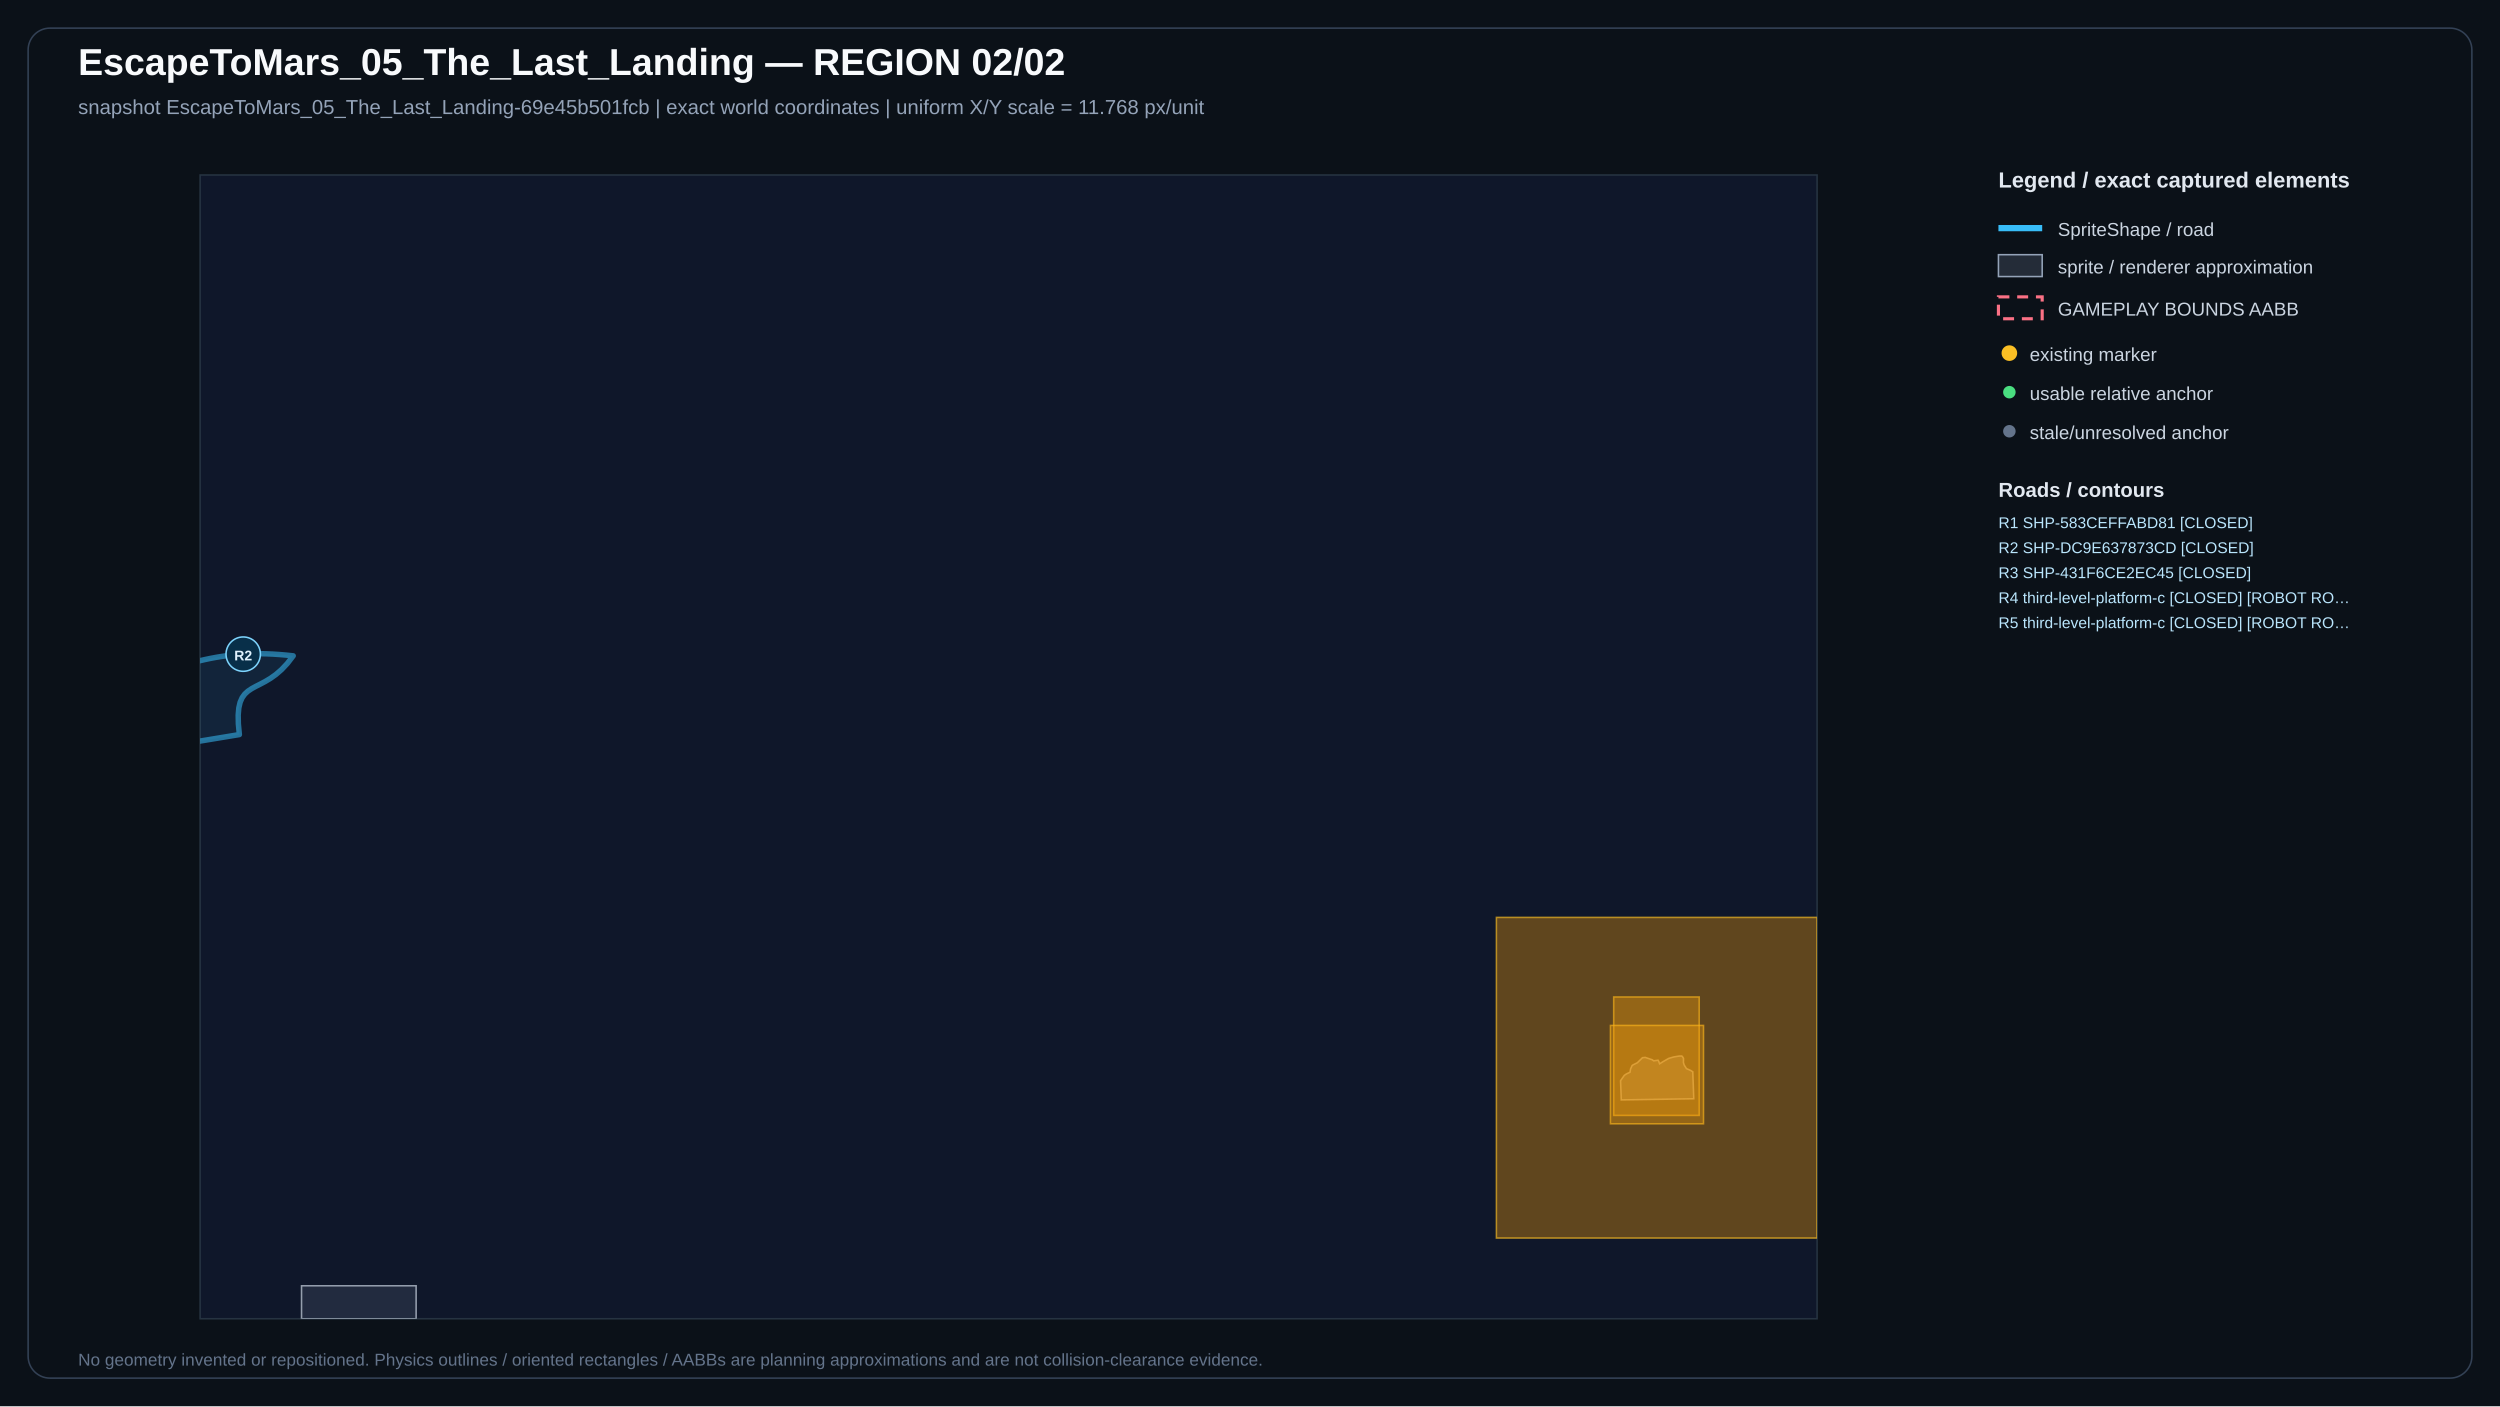
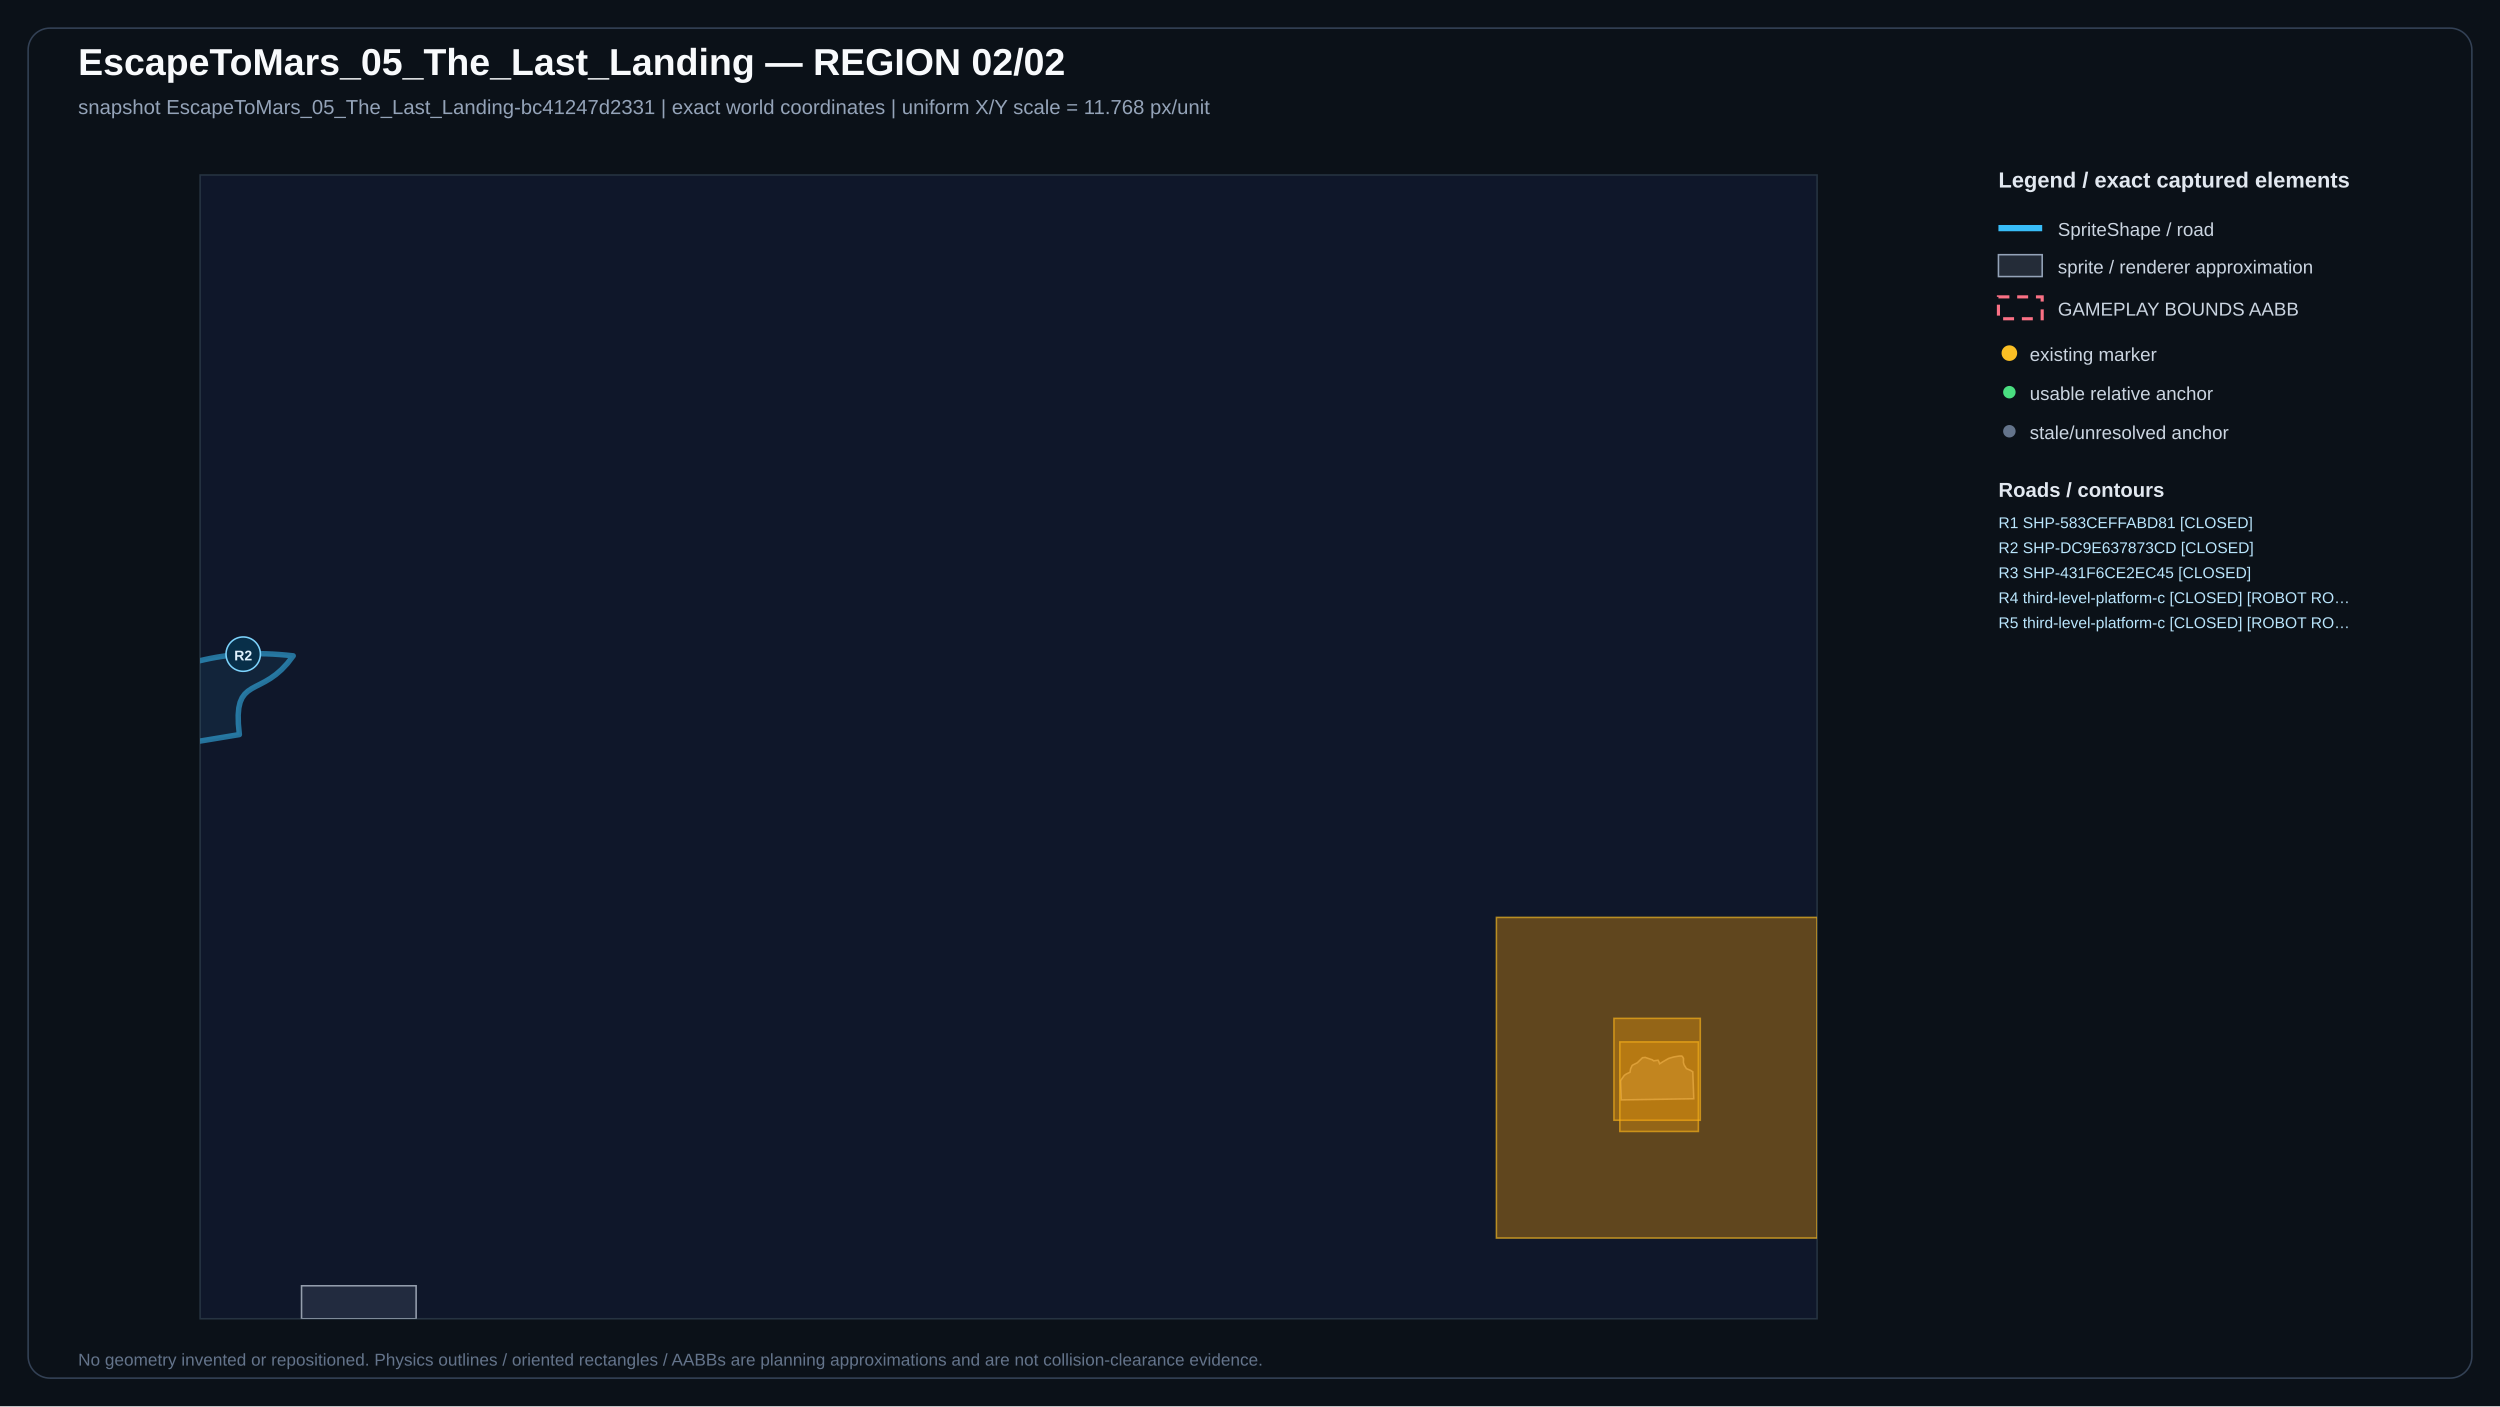
<svg xmlns="http://www.w3.org/2000/svg" viewBox="0 0 1600 900">
  <rect width="1600" height="900" fill="#0b1118" />
  <rect x="18" y="18" width="1564" height="864" rx="14" fill="none" stroke="#334155" />
  <text x="50" y="48" fill="#f8fafc" font-size="24" font-family="Arial,sans-serif" font-weight="700">EscapeToMars_05_The_Last_Landing — REGION 02/02</text>
-   <text x="50" y="73" fill="#94a3b8" font-size="13" font-family="Arial,sans-serif">snapshot EscapeToMars_05_The_Last_Landing-69e45b501fcb | exact world coordinates | uniform X/Y scale = 11.768 px/unit</text>
+   <text x="50" y="73" fill="#94a3b8" font-size="13" font-family="Arial,sans-serif">snapshot EscapeToMars_05_The_Last_Landing-bc41247d2331 | exact world coordinates | uniform X/Y scale = 11.768 px/unit</text>
  <rect x="128.076" y="112" width="1034.848" height="732" fill="#0f172a" stroke="#263341" />
  <defs>
    <clipPath id="plotClip">
      <rect x="128.076" y="112" width="1034.848" height="732" />
    </clipPath>
  </defs>
  <g clip-path="url(#plotClip)">
    <rect x="-906.772" y="112" width="818.815" height="542.137" fill="#fb7185" fill-opacity="0.035" stroke="#fb7185" stroke-width="3" stroke-dasharray="9 6" />
    <text x="-898.772" y="130" fill="#fecdd3" font-size="12" font-family="Arial,sans-serif" font-weight="700">GAMEPLAY BOUNDS (AABB reference)</text>
    <polygon points="-906.772,654.137 -898.899,112 -90.581,112 -87.957,654.137" fill="none" stroke="#c084fc" stroke-width="2" stroke-dasharray="3 4" />
    <polygon points="192.975,822.902 192.975,844 266.329,844 266.329,822.902" fill="#64748b" fill-opacity="0.22" stroke="#cbd5e1" stroke-opacity="0.7" stroke-width="1" />
    <polygon points="-782.89,360.125 -784.655,357.963 -784.655,354.18 -778.771,354.18 -777.594,354.72 -777.594,359.044 -779.359,360.125" fill="#64748b" fill-opacity="0.82" stroke="#cbd5e1" stroke-opacity="0.7" stroke-width="1" />
    <polygon points="-783.736,365.662 -785.501,363.5 -785.501,359.717 -779.617,359.717 -778.441,360.257 -778.441,364.581 -780.206,365.662" fill="#64748b" fill-opacity="0.82" stroke="#cbd5e1" stroke-opacity="0.7" stroke-width="1" />
    <polygon points="-782.067,371.128 -783.832,368.966 -783.832,365.183 -777.948,365.183 -776.772,365.723 -776.772,370.047 -778.537,371.128" fill="#64748b" fill-opacity="0.82" stroke="#cbd5e1" stroke-opacity="0.7" stroke-width="1" />
    <polygon points="-742.409,593.214 -744.174,595.568 -744.174,599.687 -738.29,599.687 -737.113,599.098 -737.113,594.391 -738.878,593.214" fill="#64748b" fill-opacity="0.82" stroke="#cbd5e1" stroke-opacity="0.7" stroke-width="1" />
    <polygon points="-743.255,587.187 -745.02,589.54 -745.02,593.659 -739.136,593.659 -737.959,593.071 -737.959,588.364 -739.725,587.187" fill="#64748b" fill-opacity="0.82" stroke="#cbd5e1" stroke-opacity="0.7" stroke-width="1" />
    <polygon points="-572.242,542.289 -574.007,544.642 -574.007,548.761 -568.123,548.761 -566.947,548.173 -566.947,543.466 -568.712,542.289" fill="#64748b" fill-opacity="0.82" stroke="#cbd5e1" stroke-opacity="0.7" stroke-width="1" />
    <polygon points="-570.796,534.175 -572.561,536.528 -572.561,540.647 -566.677,540.647 -565.5,540.059 -565.5,535.351 -567.265,534.175" fill="#64748b" fill-opacity="0.82" stroke="#cbd5e1" stroke-opacity="0.7" stroke-width="1" />
    <polygon points="-570.796,526.061 -572.561,528.414 -572.561,532.533 -566.677,532.533 -565.5,531.944 -565.5,527.237 -567.265,526.061" fill="#64748b" fill-opacity="0.82" stroke="#cbd5e1" stroke-opacity="0.7" stroke-width="1" />
    <polygon points="-313.331,480.351 -315.096,482.705 -315.096,486.823 -309.212,486.823 -308.035,486.235 -308.035,481.528 -309.8,480.351" fill="#64748b" fill-opacity="0.82" stroke="#cbd5e1" stroke-opacity="0.7" stroke-width="1" />
    <polygon points="-316.223,457.361 -317.989,459.715 -317.989,463.833 -312.105,463.833 -310.928,463.245 -310.928,458.538 -312.693,457.361" fill="#64748b" fill-opacity="0.82" stroke="#cbd5e1" stroke-opacity="0.7" stroke-width="1" />
    <polygon points="-315.778,448.436 -317.544,450.789 -317.544,454.908 -311.66,454.908 -310.483,454.32 -310.483,449.612 -312.248,448.436" fill="#64748b" fill-opacity="0.82" stroke="#cbd5e1" stroke-opacity="0.7" stroke-width="1" />
    <polygon points="-309.103,440.863 -310.868,443.216 -310.868,447.335 -304.984,447.335 -303.807,446.746 -303.807,442.039 -305.572,440.863" fill="#64748b" fill-opacity="0.82" stroke="#cbd5e1" stroke-opacity="0.7" stroke-width="1" />
    <polygon points="-301.092,439.51 -302.857,441.864 -302.857,445.982 -296.973,445.982 -295.796,445.394 -295.796,440.687 -297.561,439.51" fill="#64748b" fill-opacity="0.82" stroke="#cbd5e1" stroke-opacity="0.7" stroke-width="1" />
    <polygon points="-292.636,440.322 -294.401,442.675 -294.401,446.794 -288.517,446.794 -287.34,446.205 -287.34,441.498 -289.105,440.322" fill="#64748b" fill-opacity="0.82" stroke="#cbd5e1" stroke-opacity="0.7" stroke-width="1" />
    <polygon points="-283.178,439.51 -284.943,441.864 -284.943,445.982 -279.059,445.982 -277.883,445.394 -277.883,440.687 -279.648,439.51" fill="#64748b" fill-opacity="0.82" stroke="#cbd5e1" stroke-opacity="0.7" stroke-width="1" />
    <polygon points="-741.586,581.236 -743.351,583.59 -743.351,587.709 -737.467,587.709 -736.291,587.12 -736.291,582.413 -738.056,581.236" fill="#64748b" fill-opacity="0.82" stroke="#cbd5e1" stroke-opacity="0.7" stroke-width="1" />
    <polygon points="-272.831,440.322 -274.596,442.675 -274.596,446.794 -268.712,446.794 -267.535,446.205 -267.535,441.498 -269.3,440.322" fill="#64748b" fill-opacity="0.82" stroke="#cbd5e1" stroke-opacity="0.7" stroke-width="1" />
    <polygon points="-270.939,449.247 -272.704,451.601 -272.704,455.719 -266.82,455.719 -265.644,455.131 -265.644,450.424 -267.409,449.247" fill="#64748b" fill-opacity="0.82" stroke="#cbd5e1" stroke-opacity="0.7" stroke-width="1" />
    <polygon points="-741.141,581.777 -742.906,584.131 -742.906,588.25 -737.022,588.25 -735.846,587.661 -735.846,582.954 -737.611,581.777" fill="#64748b" fill-opacity="0.82" stroke="#cbd5e1" stroke-opacity="0.7" stroke-width="1" />
    <polygon points="-740.696,576.097 -742.461,578.451 -742.461,582.57 -736.577,582.57 -735.4,581.981 -735.4,577.274 -737.166,576.097" fill="#64748b" fill-opacity="0.82" stroke="#cbd5e1" stroke-opacity="0.7" stroke-width="1" />
    <polygon points="-740.251,567.713 -742.016,570.066 -742.016,574.185 -736.132,574.185 -734.955,573.597 -734.955,568.89 -736.721,567.713" fill="#64748b" fill-opacity="0.82" stroke="#cbd5e1" stroke-opacity="0.7" stroke-width="1" />
    <polygon points="-739.806,560.14 -741.571,562.493 -741.571,566.612 -735.687,566.612 -734.51,566.024 -734.51,561.317 -736.276,560.14" fill="#64748b" fill-opacity="0.82" stroke="#cbd5e1" stroke-opacity="0.7" stroke-width="1" />
    <polygon points="-739.806,555.001 -741.571,557.354 -741.571,561.473 -735.687,561.473 -734.51,560.885 -734.51,556.178 -736.276,555.001" fill="#64748b" fill-opacity="0.82" stroke="#cbd5e1" stroke-opacity="0.7" stroke-width="1" />
    <polygon points="-571.797,556.353 -573.562,558.707 -573.562,562.825 -567.678,562.825 -566.502,562.237 -566.502,557.53 -568.267,556.353" fill="#64748b" fill-opacity="0.82" stroke="#cbd5e1" stroke-opacity="0.7" stroke-width="1" />
    <polygon points="-572.687,549.321 -574.452,551.675 -574.452,555.793 -568.568,555.793 -567.392,555.205 -567.392,550.498 -569.157,549.321" fill="#64748b" fill-opacity="0.82" stroke="#cbd5e1" stroke-opacity="0.7" stroke-width="1" />
    <polygon points="1040.852,687.323 1043.188,686.228 1043.558,684.105 1044.521,681.974 1044.954,681.614 1047.871,680.157 1051.17,676.93 1052.944,676.726 1057.451,678.242 1058.366,678.933 1061.172,678.536 1061.649,679.41 1062.144,680.813 1064.468,679.365 1067.96,677.37 1071.192,676.437 1074.734,675.852 1076.366,675.826 1076.984,676.521 1077.461,677.396 1077.406,680.042 1077.908,681.621 1079.325,683.892 1082.039,685.083 1083.406,685.943 1084.021,703.217 1037.585,703.953 1037.145,691.614 1039.548,688.225" fill="#64748b" fill-opacity="0.5" stroke="#cbd5e1" stroke-opacity="0.7" stroke-width="1" />
    <polygon points="-601.04,669.923 -601.04,691.021 -527.686,691.021 -527.686,669.923" fill="#64748b" fill-opacity="0.5" stroke="#cbd5e1" stroke-opacity="0.7" stroke-width="1" />
    <rect x="-154.005" y="532.199" width="1" height="1" fill="#64748b" fill-opacity="0.82" stroke="#cbd5e1" stroke-opacity="0.65" stroke-width="1" />
    <rect x="-319.342" y="509.488" width="1" height="1" fill="#64748b" fill-opacity="0.82" stroke="#cbd5e1" stroke-opacity="0.65" stroke-width="1" />
    <rect x="-489.99" y="504.662" width="1" height="1" fill="#f59e0b" fill-opacity="0.58" stroke="#fbbf24" stroke-opacity="0.65" stroke-width="1" />
    <rect x="-489.99" y="504.662" width="1" height="1" fill="#f59e0b" fill-opacity="0.58" stroke="#fbbf24" stroke-opacity="0.65" stroke-width="1" />
-     <rect x="1032.752" y="638.047" width="54.753" height="75.815" fill="#f59e0b" fill-opacity="0.35" stroke="#fbbf24" stroke-opacity="0.65" stroke-width="1" />
-     <rect x="1030.681" y="656.272" width="59.577" height="62.962" fill="#f59e0b" fill-opacity="0.35" stroke="#fbbf24" stroke-opacity="0.65" stroke-width="1" />
+     <rect x="1032.903" y="651.745" width="55.288" height="65.216" fill="#f59e0b" fill-opacity="0.35" stroke="#fbbf24" stroke-opacity="0.65" stroke-width="1" />
+     <rect x="1036.681" y="666.805" width="50.288" height="57.336" fill="#f59e0b" fill-opacity="0.35" stroke="#fbbf24" stroke-opacity="0.65" stroke-width="1" />
    <rect x="957.696" y="587.134" width="205.228" height="205.228" fill="#f59e0b" fill-opacity="0.35" stroke="#fbbf24" stroke-opacity="0.65" stroke-width="1" />
    <path d="M-27.055,519.088 L-27.461,519.031 L-28.609,518.871 L-30.392,518.622 L-32.706,518.299 L-35.442,517.916 L-38.497,517.489 L-41.764,517.033 L-45.136,516.561 L-48.509,516.09 L-51.775,515.633 L-54.83,515.207 L-57.567,514.824 L-59.88,514.501 L-61.663,514.252 L-62.811,514.091 L-63.217,514.034 L-62.699,509.369 L-62.611,505.531 L-62.926,502.415 L-63.617,499.916 L-64.654,497.929 L-66.012,496.347 L-67.661,495.065 L-69.574,493.979 L-71.723,492.981 L-74.08,491.968 L-76.619,490.833 L-79.31,489.471 L-82.126,487.777 L-85.039,485.645 L-88.021,482.969 L-91.046,479.644 L-87.482,479.327 L-84.031,479.076 L-80.683,478.892 L-77.431,478.771 L-74.266,478.713 L-71.18,478.716 L-68.163,478.779 L-65.209,478.899 L-62.307,479.077 L-59.451,479.309 L-56.631,479.595 L-53.839,479.933 L-51.067,480.322 L-48.305,480.76 L-45.547,481.245 L-42.783,481.777 L-39.957,482.371 L-37.001,483.043 L-33.958,483.778 L-30.872,484.559 L-27.784,485.37 L-24.739,486.195 L-21.779,487.018 L-18.947,487.823 L-16.287,488.594 L-13.842,489.314 L-11.655,489.968 L-9.769,490.539 L-8.227,491.011 L-7.072,491.368 L-6.348,491.594 L-6.096,491.673 L-8.196,493.092 L-10.213,494.244 L-12.145,495.193 L-13.986,496.006 L-15.729,496.749 L-17.371,497.487 L-18.907,498.287 L-20.33,499.213 L-21.635,500.332 L-22.818,501.709 L-23.874,503.411 L-24.797,505.503 L-25.581,508.051 L-26.223,511.121 L-26.716,514.778 L-27.055,519.088 Z" fill="#38bdf8" fill-opacity="0.08" stroke="#38bdf8" stroke-opacity="1" stroke-width="3.5" stroke-linecap="round" stroke-linejoin="round" />
    <circle cx="-65.209" cy="478.899" r="11" fill="#082f49" stroke="#7dd3fc" />
    <text x="-65.209" y="482.899" text-anchor="middle" fill="#e0f2fe" font-size="9" font-family="Arial,sans-serif" font-weight="700">R1</text>
    <path d="M108.423,477.533 L108.925,477.45 L110.346,477.215 L112.554,476.85 L115.418,476.376 L118.807,475.815 L122.589,475.19 L126.633,474.521 L130.809,473.83 L134.984,473.14 L139.029,472.471 L142.811,471.845 L146.199,471.285 L149.063,470.811 L151.271,470.446 L152.692,470.211 L153.195,470.127 L152.553,463.291 L152.444,457.667 L152.835,453.102 L153.689,449.44 L154.974,446.528 L156.655,444.21 L158.696,442.332 L161.065,440.74 L163.726,439.279 L166.645,437.794 L169.787,436.131 L173.119,434.135 L176.605,431.653 L180.212,428.528 L183.905,424.607 L187.649,419.736 L183.237,419.27 L178.964,418.904 L174.819,418.633 L170.793,418.456 L166.874,418.371 L163.053,418.376 L159.319,418.467 L155.66,418.644 L152.068,418.904 L148.532,419.245 L145.04,419.664 L141.584,420.159 L138.151,420.729 L134.732,421.37 L131.317,422.082 L127.895,422.86 L124.396,423.73 L120.737,424.716 L116.969,425.792 L113.148,426.937 L109.325,428.126 L105.554,429.335 L101.89,430.541 L98.384,431.721 L95.091,432.85 L92.064,433.905 L89.356,434.863 L87.02,435.699 L85.111,436.391 L83.681,436.915 L82.784,437.246 L82.474,437.362 L85.072,439.441 L87.571,441.128 L89.962,442.519 L92.241,443.711 L94.4,444.799 L96.433,445.881 L98.334,447.052 L100.095,448.41 L101.712,450.049 L103.177,452.068 L104.484,454.562 L105.626,457.627 L106.598,461.36 L107.392,465.858 L108.002,471.217 L108.423,477.533 Z" fill="#38bdf8" fill-opacity="0.08" stroke="#38bdf8" stroke-opacity="0.55" stroke-width="3.5" stroke-linecap="round" stroke-linejoin="round" />
    <circle cx="155.66" cy="418.644" r="11" fill="#082f49" stroke="#7dd3fc" />
    <text x="155.66" y="422.644" text-anchor="middle" fill="#e0f2fe" font-size="9" font-family="Arial,sans-serif" font-weight="700">R2</text>
    <path d="M-254.173,544.977 L-254.277,544.649 L-254.573,543.722 L-255.032,542.281 L-255.627,540.412 L-256.332,538.2 L-257.118,535.732 L-257.959,533.092 L-258.828,530.367 L-259.696,527.642 L-260.537,525.002 L-261.323,522.534 L-262.028,520.322 L-262.623,518.453 L-263.083,517.012 L-263.378,516.085 L-263.483,515.756 L-263.266,511.362 L-264.03,508.291 L-265.67,506.368 L-268.078,505.415 L-271.148,505.256 L-274.773,505.716 L-278.848,506.617 L-283.265,507.784 L-287.919,509.041 L-292.702,510.211 L-297.508,511.117 L-302.232,511.584 L-306.765,511.436 L-311.003,510.495 L-314.837,508.587 L-318.163,505.533 L-314.509,504.703 L-310.802,503.004 L-307.057,500.568 L-303.29,497.527 L-299.515,494.015 L-295.748,490.162 L-292.004,486.101 L-288.298,481.964 L-284.646,477.884 L-281.062,473.993 L-277.561,470.423 L-274.16,467.306 L-270.872,464.775 L-267.713,462.962 L-264.699,461.998 L-261.845,462.017 L-259.109,463.124 L-256.409,465.245 L-253.764,468.231 L-251.192,471.932 L-248.714,476.198 L-246.349,480.879 L-244.117,485.826 L-242.037,490.888 L-240.128,495.916 L-238.411,500.76 L-236.904,505.269 L-235.628,509.295 L-234.601,512.687 L-233.844,515.296 L-233.375,516.971 L-233.214,517.562 L-235.313,518.981 L-237.331,520.133 L-239.263,521.082 L-241.103,521.895 L-242.847,522.638 L-244.489,523.376 L-246.024,524.176 L-247.447,525.102 L-248.753,526.221 L-249.936,527.598 L-250.992,529.3 L-251.914,531.392 L-252.699,533.94 L-253.34,537.01 L-253.833,540.667 L-254.173,544.977 Z" fill="#38bdf8" fill-opacity="0.08" stroke="#38bdf8" stroke-opacity="1" stroke-width="3.5" stroke-linecap="round" stroke-linejoin="round" />
    <circle cx="-288.298" cy="481.964" r="11" fill="#082f49" stroke="#7dd3fc" />
    <text x="-288.298" y="485.964" text-anchor="middle" fill="#e0f2fe" font-size="9" font-family="Arial,sans-serif" font-weight="700">R3</text>
    <path d="M-171.41,644.043 L-172.673,650.725 L-175.667,656.015 L-180.143,660.048 L-185.849,662.955 L-192.537,664.868 L-199.956,665.92 L-207.856,666.243 L-215.986,665.97 L-224.096,665.233 L-231.937,664.165 L-239.258,662.898 L-245.809,661.564 L-251.339,660.296 L-255.599,659.227 L-258.339,658.488 L-259.307,658.212 L-260.291,657.633 L-263.072,655.997 L-267.392,653.454 L-272.996,650.155 L-279.627,646.252 L-287.027,641.896 L-294.941,637.238 L-303.112,632.429 L-311.282,627.62 L-319.196,622.962 L-326.597,618.606 L-333.227,614.703 L-338.831,611.405 L-343.152,608.862 L-345.932,607.225 L-346.916,606.646 L-348.181,607.58 L-351.758,610.138 L-357.316,613.956 L-364.527,618.668 L-373.061,623.909 L-382.588,629.315 L-392.78,634.52 L-403.308,639.16 L-413.841,642.869 L-424.05,645.283 L-433.607,646.036 L-442.181,644.763 L-449.445,641.101 L-455.067,634.683 L-458.719,625.144 L-460.072,612.12 L-464.594,604.385 L-477.258,601.033 L-496.901,601.527 L-522.359,605.332 L-552.467,611.912 L-586.063,620.731 L-621.982,631.253 L-659.061,642.942 L-696.136,655.263 L-732.043,667.68 L-765.619,679.656 L-795.7,690.657 L-821.121,700.145 L-840.721,707.586 L-853.334,712.444 L-857.797,714.182 L-849.917,708.614 L-843.652,702.377 L-838.737,695.596 L-834.902,688.398 L-831.883,680.907 L-829.41,673.25 L-827.218,665.55 L-825.04,657.935 L-822.608,650.53 L-819.655,643.459 L-815.915,636.85 L-811.12,630.826 L-805.004,625.513 L-797.299,621.038 L-787.738,617.525 L-776.054,615.101 L-760.297,613.529 L-746.313,613.41 L-733.939,614.455 L-723.006,616.378 L-713.351,618.891 L-704.807,621.707 L-697.207,624.539 L-690.386,627.099 L-684.178,629.1 L-678.418,630.256 L-672.939,630.278 L-667.575,628.88 L-662.16,625.774 L-656.529,620.674 L-650.516,613.291 L-643.954,603.339 L-640.014,599.015 L-633.944,595.135 L-626.048,591.654 L-616.629,588.526 L-605.991,585.706 L-594.437,583.147 L-582.272,580.803 L-569.8,578.629 L-557.323,576.578 L-545.146,574.606 L-533.572,572.665 L-522.905,570.71 L-513.448,568.696 L-505.506,566.576 L-499.383,564.304 L-495.381,561.835 L-490.986,558.967 L-485.531,557.206 L-479.196,556.428 L-472.158,556.51 L-464.595,557.327 L-456.686,558.758 L-448.61,560.678 L-440.543,562.963 L-432.665,565.491 L-425.154,568.138 L-418.188,570.78 L-411.946,573.294 L-406.606,575.556 L-402.345,577.443 L-399.343,578.832 L-397.777,579.599 L-394.879,574.35 L-391.619,570.763 L-388.053,568.652 L-384.237,567.835 L-380.226,568.127 L-376.077,569.344 L-371.844,571.303 L-367.584,573.819 L-363.352,576.71 L-359.205,579.79 L-355.197,582.876 L-351.385,585.785 L-347.824,588.332 L-344.57,590.333 L-341.679,591.605 L-339.206,591.963 L-327.858,591.161 L-311.463,590.078 L-290.672,588.826 L-266.136,587.521 L-238.504,586.275 L-208.429,585.202 L-176.559,584.417 L-143.545,584.032 L-110.039,584.162 L-76.69,584.92 L-44.15,586.419 L-13.068,588.775 L15.905,592.1 L42.118,596.508 L64.921,602.113 L83.663,609.029 L92.228,613.122 L96.456,615.469 L97.095,616.37 L94.896,616.122 L90.605,615.027 L84.972,613.383 L78.746,611.49 L72.676,609.647 L67.509,608.153 L63.996,607.308 L62.884,607.412 L64.923,608.764 L70.86,611.662 L81.446,616.408 L97.428,623.299 L119.555,632.636 L125.127,635.467 L124.967,636.798 L119.891,636.834 L110.718,635.78 L98.266,633.842 L83.354,631.224 L66.798,628.132 L49.417,624.769 L32.029,621.342 L15.452,618.056 L0.504,615.115 L-11.998,612.724 L-21.234,611.088 L-26.388,610.413 L-26.64,610.904 L-21.174,612.764 L-1.24,619.735 L10.011,625.728 L13.681,630.854 L10.873,635.223 L2.69,638.947 L-9.765,642.136 L-25.39,644.901 L-43.082,647.353 L-61.739,649.603 L-80.258,651.761 L-97.535,653.939 L-112.469,656.246 L-123.957,658.794 L-130.896,661.694 L-132.183,665.056 L-126.715,668.991 L-126.009,671.191 L-121.028,672.995 L-112.661,674.347 L-101.797,675.19 L-89.326,675.467 L-76.137,675.121 L-63.119,674.097 L-51.162,672.336 L-41.153,669.783 L-33.984,666.38 L-30.543,662.07 L-31.719,656.798 L-38.401,650.506 L-51.479,643.137 L-71.842,634.635 L-100.379,624.943 L-119.558,619.231 L-135.442,615.102 L-148.314,612.415 L-158.462,611.026 L-166.168,610.795 L-171.719,611.578 L-175.4,613.236 L-177.496,615.625 L-178.292,618.603 L-178.072,622.03 L-177.123,625.762 L-175.729,629.658 L-174.176,633.576 L-172.748,637.374 L-171.732,640.91 L-171.41,644.043 Z" fill="#38bdf8" fill-opacity="0.08" stroke="#22d3ee" stroke-opacity="1" stroke-width="5" stroke-linecap="round" stroke-linejoin="round" />
    <circle cx="-440.543" cy="562.963" r="11" fill="#082f49" stroke="#7dd3fc" />
    <text x="-440.543" y="566.963" text-anchor="middle" fill="#e0f2fe" font-size="9" font-family="Arial,sans-serif" font-weight="700">R4</text>
    <path d="M-211.891,313.434 L-213.154,307.296 L-216.148,302.436 L-220.624,298.732 L-226.331,296.062 L-233.018,294.304 L-240.437,293.338 L-248.337,293.041 L-256.467,293.292 L-264.577,293.969 L-272.418,294.95 L-279.739,296.114 L-286.29,297.339 L-291.82,298.503 L-296.08,299.486 L-298.82,300.165 L-299.788,300.418 L-300.772,300.95 L-303.553,302.453 L-307.873,304.789 L-313.477,307.819 L-320.108,311.404 L-327.508,315.406 L-335.422,319.685 L-343.593,324.102 L-351.763,328.52 L-359.677,332.799 L-367.078,336.8 L-373.708,340.385 L-379.312,343.415 L-383.633,345.751 L-386.413,347.255 L-387.397,347.787 L-388.547,346.727 L-391.797,343.806 L-396.848,339.412 L-403.401,333.933 L-411.157,327.756 L-419.816,321.271 L-429.08,314.864 L-438.648,308.924 L-448.222,303.839 L-457.503,299.996 L-466.192,297.785 L-473.988,297.592 L-480.594,299.806 L-485.709,304.814 L-489.035,313.005 L-490.272,324.767 L-494.91,332.074 L-507.9,335.725 L-528.05,336.158 L-554.165,333.814 L-585.052,329.131 L-619.516,322.55 L-656.364,314.51 L-694.401,305.45 L-732.435,295.81 L-769.271,286.029 L-803.715,276.547 L-834.574,267.803 L-860.654,260.238 L-880.76,254.29 L-893.699,250.399 L-898.278,249.004 L-890.398,254.119 L-884.134,259.848 L-879.218,266.077 L-875.384,272.689 L-872.364,279.57 L-869.891,286.605 L-867.7,293.677 L-865.521,300.672 L-863.089,307.475 L-860.136,313.97 L-856.396,320.042 L-851.601,325.575 L-845.485,330.455 L-837.78,334.566 L-828.219,337.793 L-816.535,340.02 L-800.778,341.464 L-786.794,341.573 L-774.42,340.613 L-763.487,338.847 L-753.832,336.538 L-745.288,333.952 L-737.688,331.35 L-730.867,328.999 L-724.66,327.16 L-718.899,326.099 L-713.42,326.078 L-708.056,327.363 L-702.642,330.215 L-697.011,334.901 L-690.997,341.683 L-684.435,350.824 L-683.364,353.121 L-682.388,356.474 L-681.46,360.727 L-680.531,365.719 L-679.552,371.293 L-678.477,377.291 L-677.257,383.553 L-675.845,389.921 L-674.19,396.236 L-672.247,402.341 L-669.967,408.076 L-667.301,413.284 L-664.203,417.805 L-660.622,421.481 L-656.512,424.153 L-651.825,425.663 L-644.287,426.282 L-636.174,425.718 L-627.618,424.143 L-618.749,421.725 L-609.701,418.635 L-600.603,415.044 L-591.587,411.121 L-582.786,407.036 L-574.33,402.959 L-566.352,399.062 L-558.981,395.512 L-552.351,392.482 L-546.593,390.141 L-541.837,388.658 L-538.216,388.205 L-535.862,388.95 L-531.467,391.585 L-526.012,393.202 L-519.677,393.917 L-512.639,393.842 L-505.076,393.091 L-497.167,391.777 L-489.091,390.013 L-481.024,387.914 L-473.146,385.592 L-465.635,383.16 L-458.67,380.733 L-452.427,378.424 L-447.087,376.346 L-442.826,374.612 L-439.824,373.337 L-438.258,372.633 L-435.36,377.454 L-432.1,380.749 L-428.534,382.688 L-424.718,383.439 L-420.707,383.171 L-416.558,382.053 L-412.325,380.253 L-408.065,377.941 L-403.833,375.286 L-399.686,372.457 L-395.678,369.622 L-391.866,366.95 L-388.305,364.61 L-385.051,362.772 L-382.16,361.604 L-379.687,361.274 L-375.679,361.966 L-371.043,363.465 L-365.778,365.645 L-359.887,368.381 L-353.37,371.546 L-346.227,375.015 L-338.46,378.661 L-330.069,382.359 L-321.056,385.982 L-311.42,389.405 L-301.164,392.502 L-290.287,395.146 L-278.791,397.211 L-266.676,398.572 L-253.943,399.102 L-240.594,398.676 L-221.743,397.191 L-202.209,395.311 L-182.17,393.07 L-161.805,390.5 L-141.291,387.632 L-120.807,384.498 L-100.531,381.131 L-80.642,377.562 L-61.316,373.824 L-42.734,369.948 L-25.073,365.966 L-8.511,361.912 L6.774,357.815 L20.603,353.71 L32.799,349.627 L43.182,345.598 L51.747,341.838 L55.975,339.682 L56.614,338.855 L54.414,339.082 L50.124,340.088 L44.491,341.598 L38.265,343.337 L32.195,345.03 L27.028,346.402 L23.515,347.178 L22.403,347.083 L24.442,345.842 L30.379,343.179 L40.965,338.82 L56.947,332.489 L79.074,323.912 L84.646,321.312 L84.486,320.09 L79.41,320.056 L70.237,321.024 L57.785,322.805 L42.873,325.209 L26.317,328.05 L8.936,331.139 L-8.452,334.287 L-25.029,337.306 L-39.977,340.007 L-52.479,342.204 L-61.715,343.706 L-66.869,344.326 L-67.122,343.876 L-61.655,342.166 L-41.721,335.763 L-30.471,330.258 L-26.8,325.55 L-29.608,321.536 L-37.791,318.115 L-50.246,315.186 L-65.871,312.645 L-83.563,310.393 L-102.22,308.326 L-120.739,306.344 L-138.016,304.344 L-152.95,302.224 L-164.438,299.883 L-171.377,297.22 L-172.664,294.131 L-167.196,290.516 L-166.49,288.496 L-161.509,286.839 L-153.142,285.597 L-142.278,284.823 L-129.807,284.568 L-116.618,284.885 L-103.6,285.827 L-91.643,287.444 L-81.635,289.79 L-74.465,292.916 L-71.024,296.874 L-72.2,301.717 L-78.882,307.497 L-91.96,314.266 L-112.323,322.076 L-140.86,330.979 L-160.039,336.226 L-175.923,340.019 L-188.796,342.488 L-198.943,343.763 L-206.649,343.976 L-212.2,343.256 L-215.881,341.733 L-217.977,339.539 L-218.773,336.803 L-218.553,333.655 L-217.604,330.227 L-216.211,326.648 L-214.657,323.049 L-213.23,319.56 L-212.213,316.312 L-211.891,313.434 Z" fill="#38bdf8" fill-opacity="0.08" stroke="#22d3ee" stroke-opacity="1" stroke-width="5" stroke-linecap="round" stroke-linejoin="round" />
    <circle cx="-481.024" cy="387.914" r="11" fill="#082f49" stroke="#7dd3fc" />
    <text x="-481.024" y="391.914" text-anchor="middle" fill="#e0f2fe" font-size="9" font-family="Arial,sans-serif" font-weight="700">R5</text>
  </g>
  <text x="1279" y="120" fill="#e2e8f0" font-size="14" font-family="Arial,sans-serif" font-weight="700">Legend / exact captured elements</text>
  <line x1="1279" y1="146" x2="1307" y2="146" stroke="#38bdf8" stroke-width="4" />
  <text x="1317" y="151" fill="#cbd5e1" font-size="12" font-family="Arial,sans-serif">SpriteShape / road</text>
  <rect x="1279" y="163" width="28" height="14" fill="#64748b" fill-opacity="0.28" stroke="#94a3b8" />
  <text x="1317" y="175" fill="#cbd5e1" font-size="12" font-family="Arial,sans-serif">sprite / renderer approximation</text>
  <rect x="1279" y="190" width="28" height="14" fill="none" stroke="#fb7185" stroke-width="2" stroke-dasharray="7 5" />
  <text x="1317" y="202" fill="#cbd5e1" font-size="12" font-family="Arial,sans-serif">GAMEPLAY BOUNDS AABB</text>
  <circle cx="1286" cy="226" r="5" fill="#fbbf24" />
  <text x="1299" y="231" fill="#cbd5e1" font-size="12" font-family="Arial,sans-serif">existing marker</text>
  <circle cx="1286" cy="251" r="4" fill="#4ade80" />
  <text x="1299" y="256" fill="#cbd5e1" font-size="12" font-family="Arial,sans-serif">usable relative anchor</text>
  <circle cx="1286" cy="276" r="4" fill="#64748b" />
  <text x="1299" y="281" fill="#cbd5e1" font-size="12" font-family="Arial,sans-serif">stale/unresolved anchor</text>
  <text x="1279" y="318" fill="#e2e8f0" font-size="13" font-family="Arial,sans-serif" font-weight="700">Roads / contours</text>
  <text x="1279" y="338" fill="#bae6fd" font-size="10" font-family="Arial,sans-serif">R1  SHP-583CEFFABD81 [CLOSED]</text>
  <text x="1279" y="354" fill="#bae6fd" font-size="10" font-family="Arial,sans-serif">R2  SHP-DC9E637873CD [CLOSED]</text>
  <text x="1279" y="370" fill="#bae6fd" font-size="10" font-family="Arial,sans-serif">R3  SHP-431F6CE2EC45 [CLOSED]</text>
  <text x="1279" y="386" fill="#bae6fd" font-size="10" font-family="Arial,sans-serif">R4  third-level-platform-c [CLOSED] [ROBOT RO…</text>
  <text x="1279" y="402" fill="#bae6fd" font-size="10" font-family="Arial,sans-serif">R5  third-level-platform-c [CLOSED] [ROBOT RO…</text>
  <text x="50" y="874" fill="#64748b" font-size="11" font-family="Arial,sans-serif">No geometry invented or repositioned. Physics outlines / oriented rectangles / AABBs are planning approximations and are not collision-clearance evidence.</text>
</svg>
